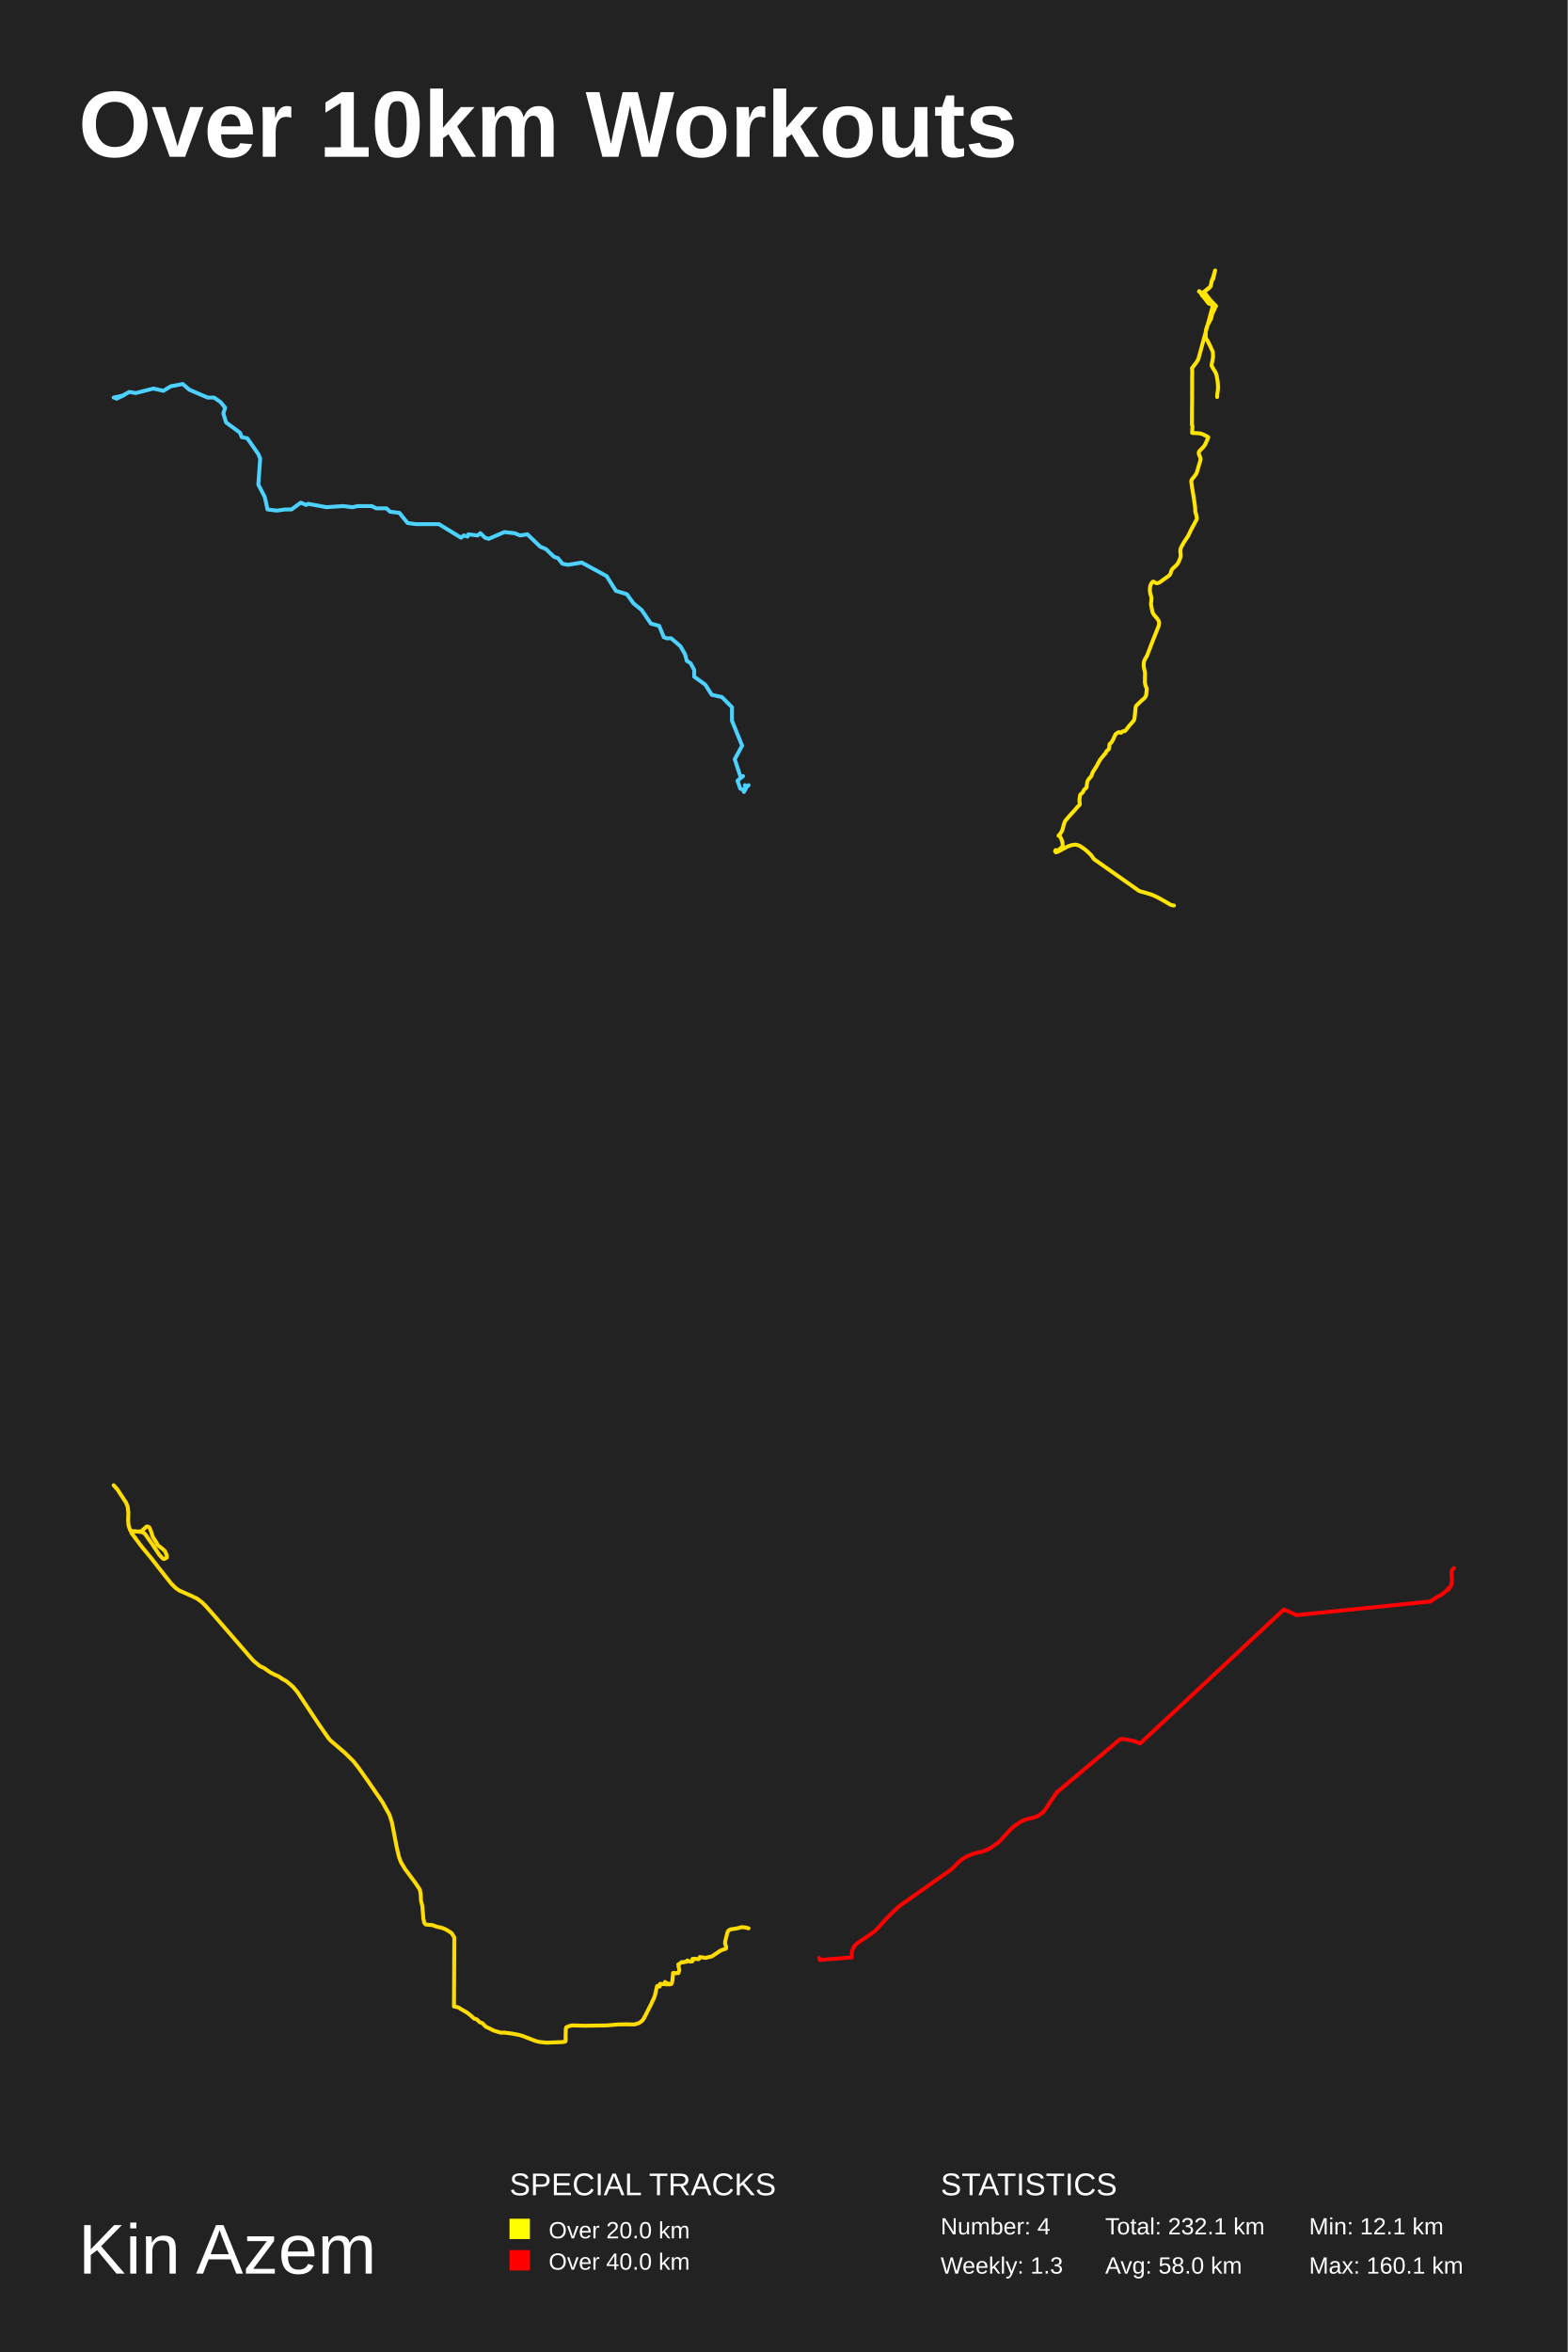
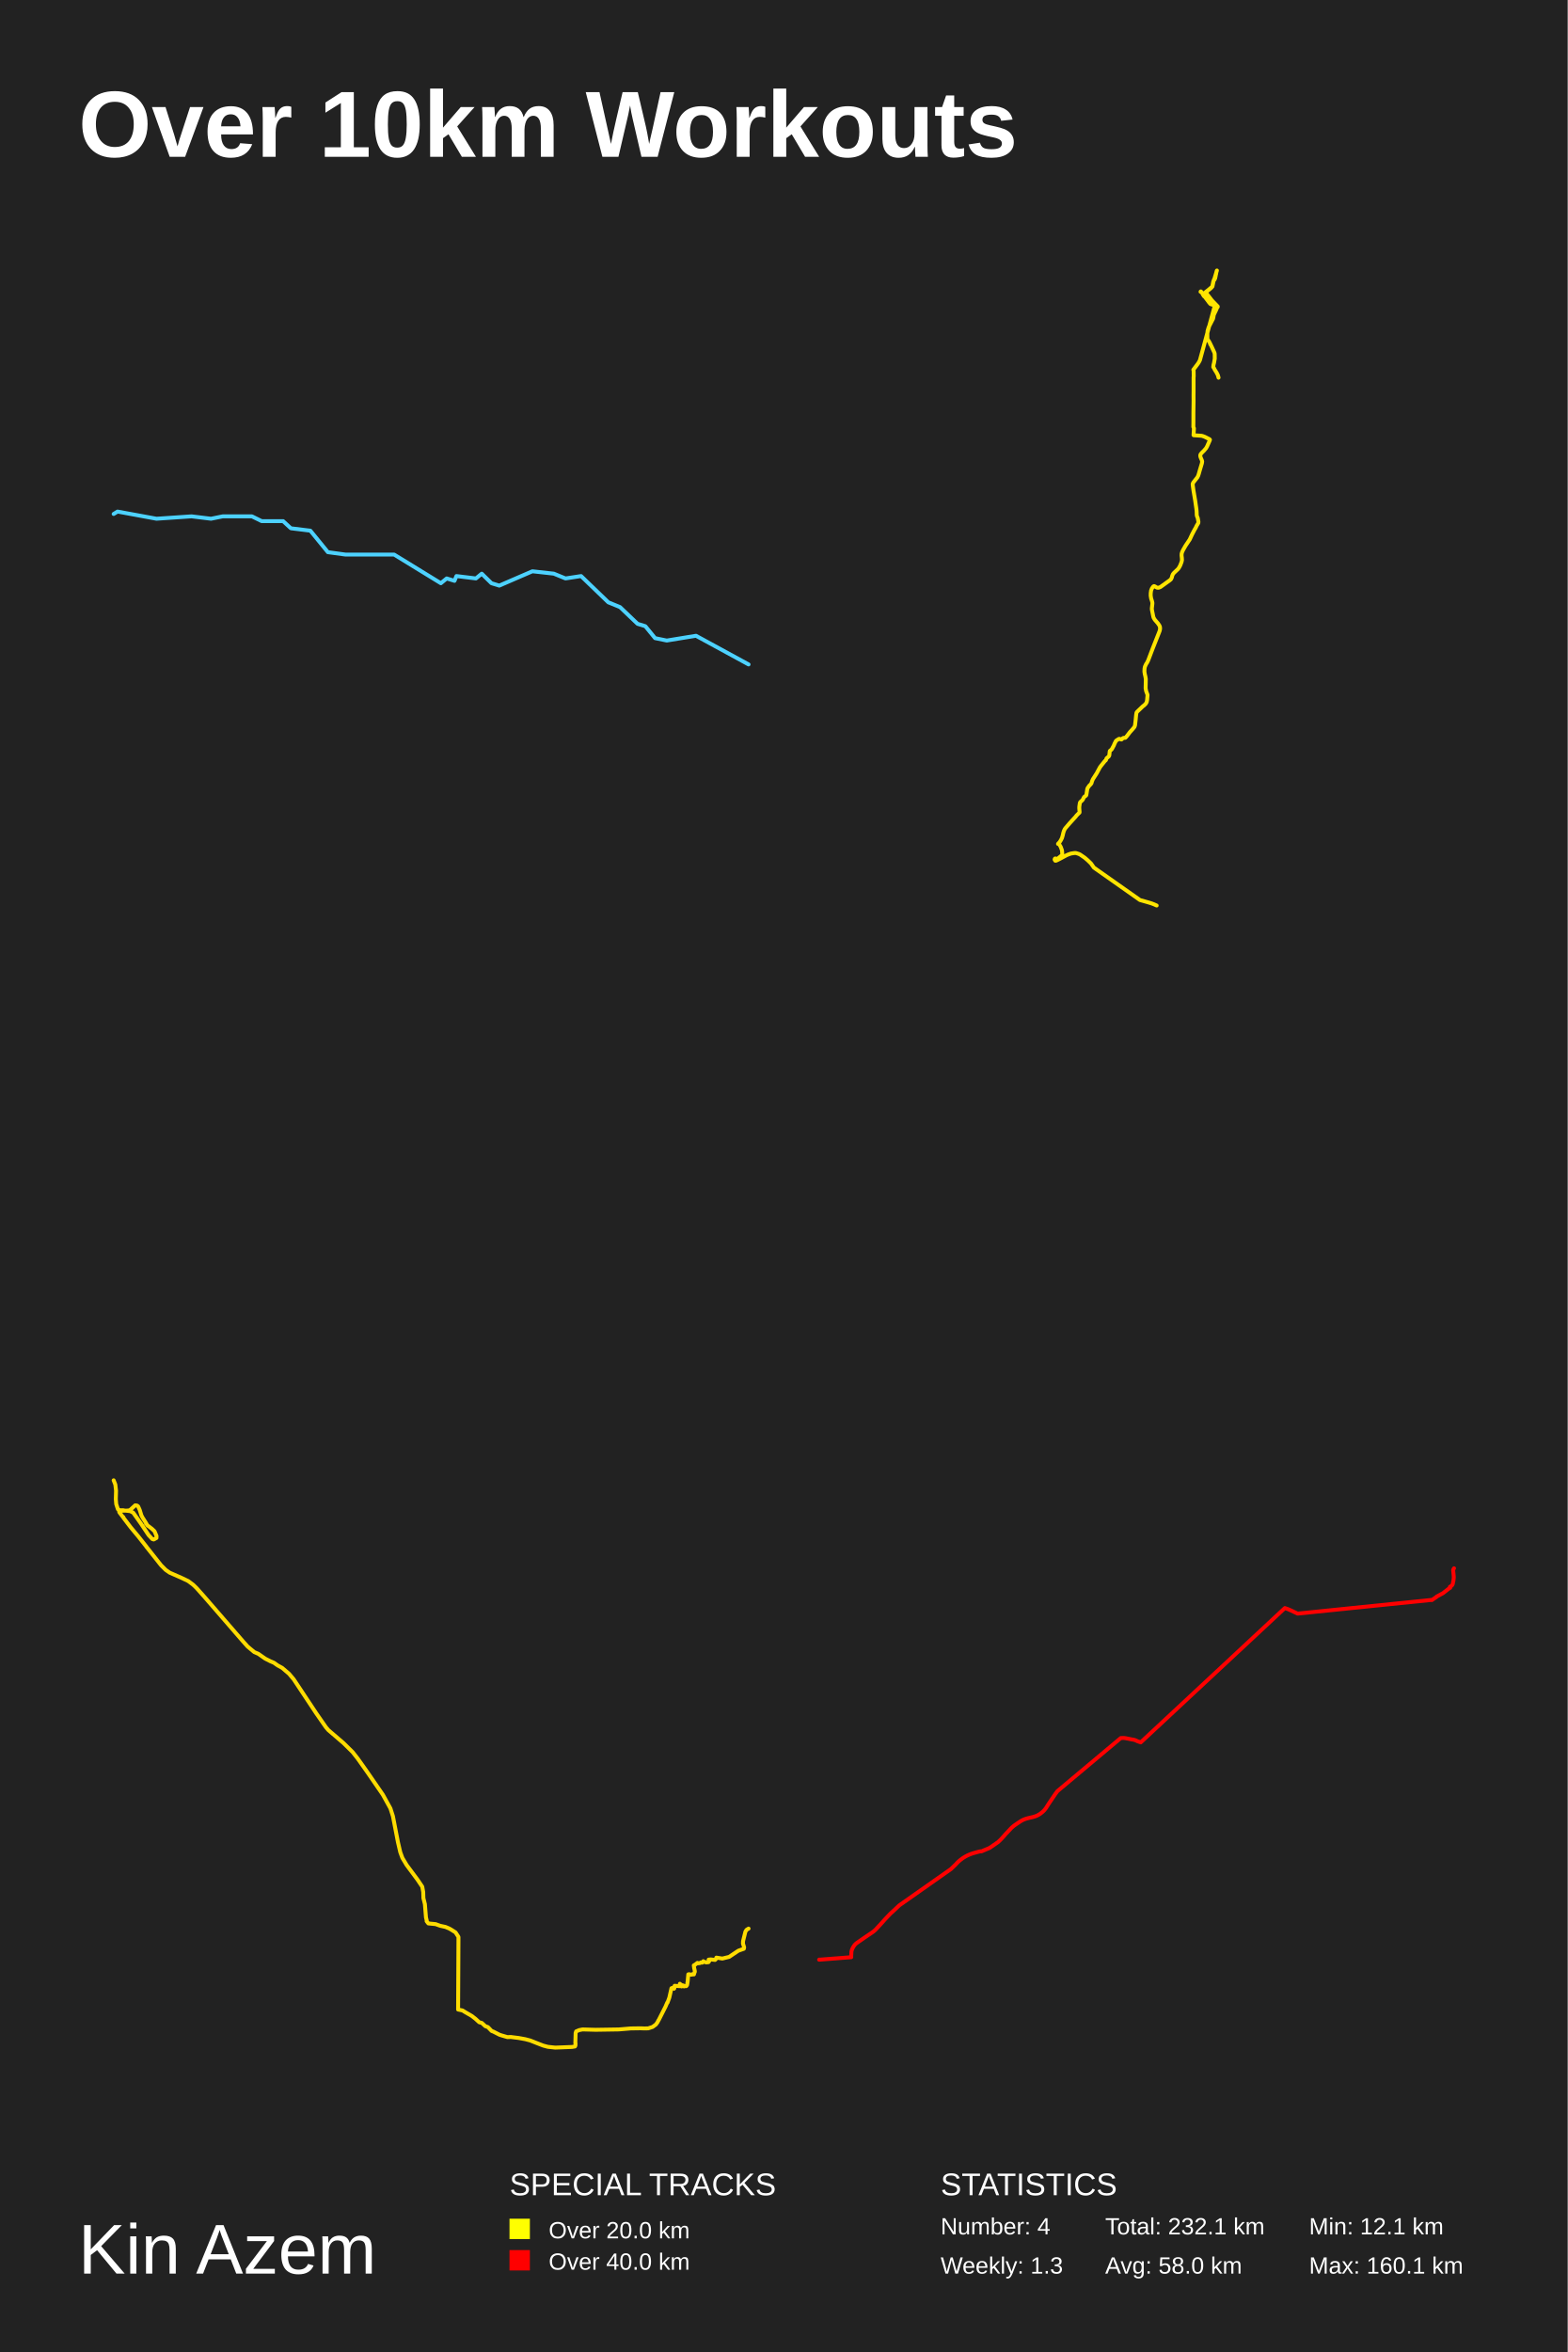
<svg xmlns="http://www.w3.org/2000/svg" baseProfile="full" height="300mm" version="1.1" viewBox="0,0,200,300" width="200mm">
  <defs />
  <rect fill="#222222" height="300" width="200" x="0" y="0" />
  <text fill="#FFFFFF" style="font-size:12px; font-family:Arial; font-weight:bold;" x="10" y="20">Over 10km Workouts</text>
  <text fill="#FFFFFF" style="font-size:9px; font-family:Arial" x="10" y="290">Kin Azem</text>
  <text fill="#FFFFFF" style="font-size:4px; font-family:Arial" x="65" y="280">SPECIAL TRACKS</text>
  <rect fill="yellow" height="2.6" width="2.6" x="65" y="283" />
  <text fill="#FFFFFF" style="font-size:3px; font-family:Arial" x="70" y="285.5">Over 20.0 km</text>
  <rect fill="red" height="2.6" width="2.6" x="65" y="287" />
  <text fill="#FFFFFF" style="font-size:3px; font-family:Arial" x="70" y="289.5">Over 40.0 km</text>
  <text fill="#FFFFFF" style="font-size:4px; font-family:Arial" x="120" y="280">STATISTICS</text>
  <text fill="#FFFFFF" style="font-size:3px; font-family:Arial" x="120" y="285">Number: 4</text>
  <text fill="#FFFFFF" style="font-size:3px; font-family:Arial" x="120" y="290">Weekly: 1.3</text>
  <text fill="#FFFFFF" style="font-size:3px; font-family:Arial" x="141" y="285">Total: 232.1 km</text>
  <text fill="#FFFFFF" style="font-size:3px; font-family:Arial" x="141" y="290">Avg: 58.0 km</text>
  <text fill="#FFFFFF" style="font-size:3px; font-family:Arial" x="167" y="285">Min: 12.1 km</text>
  <text fill="#FFFFFF" style="font-size:3px; font-family:Arial" x="167" y="290">Max: 160.1 km</text>
-   <polyline fill="none" opacity="1" points="95.5,100.152 94.912,100.729 95.265,100.297 95.03,100.152 95.147,100.585 94.912,101.017 94.795,100.729 94.442,100.585 94.089,99.576 94.795,98.999 94.442,98.999 93.737,96.837 94.677,95.108 93.384,91.937 93.384,90.207 92.091,88.91 90.798,88.621 89.975,87.324 88.564,86.315 88.564,85.45 88.094,84.586 87.623,84.297 87.388,83.432 86.8,82.423 85.625,81.414 85.037,81.414 84.684,81.27 84.097,79.829 83.038,79.541 81.863,77.811 80.805,76.946 79.982,75.793 78.571,75.361 77.396,73.487 74.221,71.757 72.458,72.045 71.753,71.901 71.165,71.181 70.694,71.036 69.636,70.027 68.931,69.739 67.285,68.154 66.345,68.298 65.639,68.009 64.346,67.865 62.348,68.73 61.877,68.586 61.29,68.009 60.937,68.298 59.761,68.154 59.644,68.442 59.173,68.298 58.821,68.586 55.999,66.856 53.06,66.856 52.002,66.712 50.944,65.415 49.769,65.271 49.298,64.838 48.005,64.838 47.417,64.55 45.654,64.55 44.948,64.694 43.773,64.55 41.657,64.694 39.306,64.262 39.07,64.406 38.365,64.118 37.189,64.983 36.366,64.983 35.308,65.127 34.133,64.983 33.78,63.397 32.957,61.811 33.192,58.496 32.957,57.92 31.546,55.902 30.841,55.757 30.606,55.181 28.843,53.884 28.49,52.73 28.725,52.01 28.137,51.289 27.314,50.712 26.491,50.712 24.14,49.703 23.317,48.983 21.789,49.271 20.848,49.848 19.555,49.559 17.321,50.136 16.499,49.992 15.44,50.568 14.5,50.712 15.793,50.424 14.853,50.857 14.618,50.712 14.735,50.712" stroke="#4dd2ff" stroke-dasharray="none" stroke-linecap="round" stroke-linejoin="round" stroke-width="0.5" />
-   <polyline fill="none" opacity="1" points="155.279,50.637 155.294,50.296 155.381,49.676 155.389,49.263 155.367,48.903 155.308,48.454 155.228,47.978 155.148,47.672 154.994,47.367 154.739,46.954 154.637,46.747 154.564,46.648 154.593,46.379 154.659,46.118 154.754,45.588 154.746,45.085 154.732,44.905 154.651,44.707 154.389,44.141 154.228,43.809 154.199,43.8 154.184,43.782 154.184,43.71 154.031,43.423 153.929,43.27 153.856,43.216 153.834,43.171 153.841,43.135 153.826,43.036 153.819,42.443 153.848,42.102 153.987,41.635 154.527,40.583 154.578,40.386 154.615,40.134 154.695,39.936 154.907,39.505 155.031,39.209 155.06,39.092 155.089,39.092 155.104,39.11 155.126,39.083 155.126,39.02 154.389,38.256 153.812,37.51 153.637,37.259 153.622,37.223 153.637,37.187 153.907,36.98 154.462,36.513 154.629,35.704 154.644,35.659 154.724,35.659 154.71,35.641 154.732,35.542 154.746,35.506 154.805,35.488 154.812,35.39 154.848,35.291 154.863,35.165 154.929,34.886 154.943,34.752 154.994,34.563 155.024,34.5 154.673,35.659 154.659,35.659 154.644,35.677 154.556,35.92 154.476,36.351 154.396,36.594 154.228,36.755 153.914,37.007 153.6,37.223 153.476,37.331 153.345,37.483 153.315,37.483 153.264,37.375 153.213,37.375 153.213,37.384 153.257,37.429 153.323,37.528 153.345,37.582 153.425,37.69 153.432,37.753 153.41,37.753 153.308,37.609 153.111,37.241 153.009,37.133 152.979,37.142 152.965,37.187 153.089,37.25 153.206,37.358 153.345,37.609 153.958,38.409 154.002,38.481 154.191,38.705 154.242,38.732 154.578,38.831 154.79,38.921 154.892,38.984 154.943,39.083 155.002,39.137 155.002,39.137 154.965,39.155 154.958,39.191 154.885,39.155 154.827,39.173 154.87,39.182 154.907,39.173 154.965,39.182 154.973,39.173 154.951,39.164 154.98,39.164 155.002,39.137 153.396,37.663 153.439,37.69 153.527,37.843 153.768,38.148 153.987,38.454 154.213,38.696 154.834,38.912 154.892,38.912 154.936,38.84 154.914,38.804 154.812,38.714 152.885,45.786 152.746,46.046 152.622,46.235 152.06,46.981 152.089,47.061 152.096,47.187 152.103,47.78 152.089,47.96 152.089,49.676 152.082,50.251 152.089,50.871 152.067,52.425 152.067,53.548 152.06,54.186 152.118,54.303 152.133,54.375 152.082,55.201 152.103,55.219 152.848,55.264 153.067,55.282 153.206,55.309 153.498,55.417 154.053,55.695 154.104,55.722 154.148,55.785 154.075,55.974 153.783,56.629 153.658,56.845 153.396,57.15 153.169,57.375 152.994,57.573 152.958,57.644 152.928,57.743 152.943,57.896 152.987,58.031 153.126,58.354 153.169,58.516 153.133,58.749 152.848,59.702 152.753,60.043 152.673,60.294 152.571,60.501 152.074,61.13 151.979,61.31 151.979,61.462 152.074,62.154 152.286,63.411 152.439,64.471 152.468,64.723 152.483,65.037 152.483,65.163 152.505,65.352 152.614,65.63 152.695,66.088 152.68,66.25 152.461,66.618 152.359,66.843 152.213,67.085 151.899,67.687 151.607,68.316 151.067,69.124 150.775,69.636 150.658,69.879 150.585,70.112 150.578,70.337 150.614,70.642 150.629,70.902 150.578,71.145 150.41,71.585 150.242,71.89 150.125,72.043 149.621,72.519 149.534,72.627 149.497,72.672 149.41,72.869 149.344,73.121 149.234,73.336 149.045,73.489 147.92,74.297 147.709,74.378 147.643,74.387 147.504,74.378 147.336,74.297 147.27,74.244 147.117,74.181 147.015,74.235 146.847,74.477 146.745,74.737 146.701,75.061 146.694,75.375 146.752,75.743 146.84,76.004 146.905,76.264 146.905,76.408 146.84,76.992 146.847,77.144 147.022,78.033 147.081,78.195 147.212,78.411 147.606,78.869 147.789,79.138 147.862,79.318 147.876,79.542 147.833,79.785 147.745,80.018 146.964,81.985 146.38,83.52 146.234,83.817 146.117,83.987 145.978,84.293 145.949,84.4 145.92,84.571 145.905,84.939 145.949,85.218 146.037,85.595 146.08,85.873 146.059,87.032 146.132,87.409 146.285,87.813 146.299,87.876 146.241,88.531 146.19,88.765 146.08,88.962 145.92,89.124 145.679,89.321 145.183,89.797 144.985,89.986 144.92,90.085 144.898,90.156 144.861,90.408 144.803,91.027 144.723,91.692 144.65,91.889 144.423,92.168 144.073,92.554 143.766,92.958 143.613,93.146 143.503,93.254 143.255,93.272 143.16,93.335 143.058,93.443 143.014,93.47 142.934,93.452 142.81,93.389 142.7,93.389 142.394,93.586 142.328,93.64 142.153,93.981 142.065,94.206 141.817,94.664 141.744,94.754 141.576,94.879 141.547,94.951 141.488,95.472 141.423,95.597 141.138,95.84 141.058,96.082 140.934,96.172 140.459,96.765 140.313,96.962 139.912,97.707 139.422,98.471 139.313,98.731 139.247,98.964 139.152,99.099 138.977,99.27 138.765,99.575 138.722,99.692 138.605,100.437 138.576,100.509 138.357,100.67 138.276,100.778 138.152,101.038 137.97,101.227 137.845,101.326 137.787,101.451 137.721,101.891 137.714,102.098 137.751,102.573 137.751,102.636 137.736,102.663 137.583,102.807 137.378,103.013 137.247,103.184 136.517,103.983 135.962,104.629 135.874,104.764 135.787,104.952 135.706,105.204 135.633,105.527 135.538,105.85 135.4,106.128 135.239,106.38 135.079,106.541 135.042,106.595 135.093,106.559 135.144,106.586 135.181,106.631 135.378,106.963 135.531,107.376 135.553,107.538 135.575,107.861 135.575,107.933 135.531,108.023 134.976,108.471 134.874,108.471 134.721,108.427 134.662,108.436 134.619,108.516 134.611,108.57 134.692,108.705 134.728,108.714 134.808,108.696 134.969,108.624 135.29,108.462 136.108,108.023 136.312,107.933 136.67,107.807 137.013,107.753 137.21,107.735 137.334,107.753 137.648,107.852 137.831,107.942 138.393,108.328 138.78,108.66 139.189,109.055 139.554,109.576 145.343,113.651 146.387,113.947 146.825,114.082 147.124,114.198 147.446,114.342 147.782,114.513 148.482,114.899 149.322,115.392 149.41,115.428 149.592,115.473 149.767,115.5" stroke="#ffe500" stroke-dasharray="none" stroke-linecap="round" stroke-linejoin="round" stroke-width="0.5" />
-   <polyline fill="none" opacity="1" points="95.5,245.959 95.064,245.845 94.599,245.81 94.279,245.906 93.93,245.985 93.188,246.098 92.941,246.246 92.803,246.473 92.519,247.615 92.505,247.912 92.65,248.374 92.614,248.549 91.967,248.775 91.8,248.88 90.826,249.534 90.004,249.735 89.277,249.621 89.204,249.83 89.117,249.9 88.586,249.839 88.339,249.865 88.405,250.048 88.325,250.171 88.048,250.205 87.721,250.101 87.692,250.057 87.569,250.232 87.394,250.205 87.307,250.275 87.053,250.31 86.98,250.258 86.733,250.45 86.536,250.563 86.58,250.894 86.631,251.104 86.667,251.322 86.595,251.505 86.551,251.662 86.355,251.636 86.376,251.67 86.195,251.697 85.977,251.636 85.868,251.653 85.795,252.473 85.722,252.952 85.62,253.083 85.25,253.083 85.068,253.066 85.053,253.118 85.039,253.083 85.046,253.013 85.061,253.022 85.017,253.005 85.002,252.952 85.017,252.952 85.01,252.97 85.017,252.961 85.002,252.987 85.053,252.987 85.155,253.013 85.206,252.987 85.271,253.005 85.141,252.978 85.17,252.987 84.922,253.083 84.828,253.083 84.973,253.005 84.995,252.909 84.915,252.874 84.872,252.865 84.842,252.795 85.111,253.048 85.264,253.092 85.344,253.092 85.344,253.092 85.33,253.092 85.33,253.092 85.315,253.057 85.359,253.101 85.344,253.083 85.351,253.118 85.344,253.101 85.257,253.074 85.024,253.066 84.741,253.083 84.21,253.039 84.159,253.257 84.13,253.397 84.166,253.362 84.174,253.345 84.101,253.336 83.948,253.284 83.992,253.353 83.97,253.353 84.006,253.336 83.934,253.336 83.963,253.284 83.825,253.336 83.563,254.487 83.338,255.097 83.33,255.08 83.316,255.071 83.098,255.577 82.254,257.242 82.225,257.26 82.153,257.434 81.935,257.739 81.535,258.036 80.997,258.21 80.532,258.219 80.059,258.202 78.881,258.219 77.427,258.341 74.621,258.385 73.029,258.341 72.629,258.42 72.251,258.576 72.186,258.768 72.149,260.015 72.171,260.015 72.164,260.294 72.106,260.407 71.742,260.469 69.707,260.547 68.813,260.451 68.253,260.303 67.533,260.024 66.675,259.684 66.079,259.527 65.272,259.379 64.567,259.291 64.313,259.257 63.905,259.274 63.215,259.073 62.946,258.986 62.502,258.76 62.212,258.611 61.986,258.524 61.528,258.053 61.223,257.949 60.787,257.548 60.481,257.469 60.031,257.059 59.587,256.711 58.773,256.24 58.453,256.039 58.17,255.978 57.915,255.926 57.959,247.11 57.603,246.56 57.072,246.22 56.839,246.089 56.381,245.898 55.742,245.758 55.189,245.557 54.302,245.47 54.091,245.2 54.099,245.095 54.011,244.738 53.88,243.124 53.699,242.392 53.677,241.659 53.561,241.014 52.986,240.159 51.67,238.389 51.147,237.516 50.893,236.827 50.609,235.606 49.998,232.449 49.693,231.498 48.777,229.841 46.88,227.084 45.731,225.462 45.099,224.659 43.994,223.569 42.169,222.008 41.863,221.65 40.693,219.966 37.945,215.822 37.385,215.159 36.549,214.444 35.997,214.139 35.539,213.816 35.103,213.632 34.485,213.318 33.663,212.743 33.162,212.524 32.355,211.853 31.788,211.216 27.157,205.876 26.153,204.75 25.739,204.349 25.143,203.904 24.321,203.511 22.889,202.883 22.402,202.543 21.842,201.984 20.141,199.838 20.061,199.751 20.061,199.724 19.08,198.485 18.644,197.962 18.157,197.377 17.306,196.26 17.263,196.138 17.248,196.173 16.775,195.553 16.739,195.37 17.735,195.344 17.989,195.318 18.142,195.222 18.702,194.707 18.927,194.733 19.058,194.838 19.247,195.256 19.451,195.92 19.582,196.173 20.047,196.906 20.032,196.914 20.04,196.932 20.025,196.949 20.047,196.932 20.207,197.168 20.345,197.255 20.737,197.56 21.043,197.848 21.29,198.424 21.283,198.668 20.956,198.852 20.774,198.799 20.33,198.319 19.4,196.923 18.644,195.859 18.455,195.597 18.099,195.414 17.306,195.326 17.292,195.309 17.03,195.3 16.863,195.318 16.601,195.178 16.397,194.558 16.347,193.947 16.376,192.935 16.288,192.185 16.085,191.67 14.987,189.994 14.5,189.444" stroke="#ffdc00" stroke-dasharray="none" stroke-linecap="round" stroke-linejoin="round" stroke-width="0.5" />
-   <polyline fill="none" opacity="1" points="185.5,200.009 185.429,200.076 185.275,200.254 185.22,200.341 185.171,200.447 185.17,200.555 185.169,200.553 185.195,200.807 185.239,201.279 185.241,201.479 185.216,201.68 185.197,201.849 185.165,201.96 185.161,201.961 185.126,202.192 185.082,202.33 185.025,202.403 184.986,202.459 184.887,202.523 184.747,202.616 184.744,202.616 184.747,202.621 184.741,202.636 184.752,202.645 184.756,202.666 184.766,202.683 184.775,202.692 184.786,202.684 184.792,202.686 184.79,202.693 184.79,202.691 184.797,202.692 184.803,202.694 184.807,202.69 184.799,202.718 184.797,202.718 184.787,202.719 184.78,202.737 184.774,202.738 184.771,202.742 184.771,202.744 184.77,202.74 184.769,202.736 184.769,202.737 184.767,202.738 184.767,202.736 184.754,202.75 184.733,202.751 184.738,202.768 184.739,202.768 184.736,202.758 184.729,202.769 184.739,202.768 184.736,202.769 184.739,202.767 184.738,202.768 184.738,202.766 184.739,202.765 184.737,202.767 184.737,202.767 184.736,202.769 184.737,202.769 184.737,202.768 184.736,202.767 184.739,202.768 184.737,202.767 184.734,202.767 184.731,202.77 184.734,202.763 184.739,202.767 184.735,202.767 184.727,202.772 184.736,202.768 184.736,202.767 184.738,202.765 184.739,202.767 184.735,202.767 184.733,202.769 184.735,202.766 184.732,202.772 184.732,202.773 184.734,202.767 184.73,202.761 184.721,202.776 184.715,202.768 184.717,202.764 184.714,202.761 184.668,202.799 184.514,202.915 184.284,203.095 184.103,203.236 184.04,203.285 183.905,203.393 183.866,203.418 183.054,203.86 183.053,203.889 182.452,204.296 182.439,204.282 182.425,204.27 182.432,204.273 165.393,206.013 164.593,205.632 164.104,205.418 163.774,205.308 145.459,222.373 145.405,222.354 145.263,222.305 145.071,222.24 144.998,222.21 144.863,222.14 144.732,222.087 144.612,222.055 144.61,222.051 144.611,222.046 144.608,222.044 144.61,222.048 144.603,222.046 144.6,222.046 144.588,222.046 144.244,221.986 143.695,221.874 143.518,221.84 143.425,221.828 143.332,221.816 143.133,221.815 142.915,221.83 134.865,228.577 134.576,228.969 133.803,230.113 133.69,230.286 133.435,230.691 133.27,230.914 133.178,231.019 133.081,231.117 132.927,231.257 132.712,231.424 132.541,231.537 132.422,231.606 132.301,231.667 132.177,231.723 132.052,231.772 131.794,231.851 131.191,231.991 130.991,232.044 130.794,232.105 130.602,232.179 130.478,232.235 130.296,232.331 130.12,232.438 129.668,232.743 129.389,232.935 129.284,233.017 129.037,233.229 128.221,234.095 128.146,234.193 127.777,234.6 127.583,234.8 127.329,235.039 126.25,235.785 126.116,235.84 125.217,236.223 125.076,236.22 124.873,236.262 124.412,236.389 124.084,236.483 123.891,236.548 123.638,236.648 123.395,236.762 123.156,236.89 122.926,237.029 122.757,237.145 122.491,237.35 122.337,237.481 122.19,237.617 122.007,237.814 121.914,237.913 121.333,238.474 114.768,243.089 114.576,243.267 114.184,243.641 113.629,244.152 113.17,244.632 112.99,244.821 112.785,245.051 112.661,245.191 112.378,245.502 112.047,245.86 111.756,246.173 111.622,246.299 111.484,246.413 111.293,246.55 110.878,246.83 110.333,247.199 109.955,247.462 109.463,247.8 109.334,247.892 109.217,247.994 109.119,248.093 109.037,248.199 108.935,248.35 108.874,248.456 108.782,248.649 108.72,248.827 108.701,248.898 108.683,249.009 108.672,249.328 108.661,249.509 108.664,249.673 104.581,249.991 104.586,249.987 104.607,249.974 104.606,249.963 104.608,249.964 104.6,249.951 104.574,249.904 104.551,249.86 104.508,249.774 104.5,249.749" stroke="red" stroke-dasharray="none" stroke-linecap="round" stroke-linejoin="round" stroke-width="0.5" />
+   <polyline fill="none" opacity="1" points="95.5,84.748 88.791,81.093 85.064,81.702 83.574,81.397 82.331,79.874 81.337,79.57 79.101,77.437 77.61,76.828 74.132,73.477 72.144,73.781 70.653,73.172 67.92,72.868 63.696,74.695 62.702,74.391 61.46,73.172 60.715,73.781 58.23,73.477 57.982,74.086 56.988,73.781 56.242,74.391 50.279,70.735 44.067,70.735 41.831,70.43 39.595,67.689 37.11,67.384 36.117,66.47 33.383,66.47 32.141,65.861 28.414,65.861 26.923,66.165 24.439,65.861 19.966,66.165 14.997,65.252 14.5,65.556" stroke="#4dd2ff" stroke-dasharray="none" stroke-linecap="round" stroke-linejoin="round" stroke-width="0.5" />
+   <polyline fill="none" opacity="1" points="155.458,48.173 155.376,47.863 155.221,47.554 154.962,47.134 154.858,46.925 154.784,46.824 154.814,46.551 154.88,46.287 154.976,45.749 154.969,45.238 154.954,45.056 154.873,44.856 154.606,44.281 154.443,43.944 154.414,43.935 154.399,43.917 154.399,43.844 154.243,43.552 154.14,43.397 154.065,43.342 154.043,43.297 154.051,43.26 154.036,43.16 154.028,42.558 154.058,42.212 154.199,41.738 154.747,40.672 154.799,40.471 154.836,40.216 154.917,40.015 155.132,39.578 155.258,39.277 155.288,39.158 155.317,39.158 155.332,39.177 155.354,39.149 155.354,39.085 154.606,38.311 154.021,37.554 153.843,37.299 153.828,37.262 153.843,37.226 154.117,37.016 154.68,36.542 154.851,35.722 154.865,35.676 154.947,35.676 154.932,35.658 154.954,35.557 154.969,35.521 155.028,35.503 155.036,35.403 155.073,35.302 155.088,35.175 155.154,34.892 155.169,34.755 155.221,34.564 155.25,34.5 154.895,35.676 154.88,35.676 154.865,35.694 154.776,35.94 154.695,36.378 154.614,36.624 154.443,36.788 154.125,37.043 153.806,37.262 153.68,37.372 153.547,37.527 153.517,37.527 153.466,37.417 153.414,37.417 153.414,37.426 153.458,37.472 153.525,37.572 153.547,37.627 153.628,37.736 153.636,37.8 153.614,37.8 153.51,37.654 153.31,37.28 153.206,37.171 153.177,37.18 153.162,37.226 153.288,37.29 153.406,37.399 153.547,37.654 154.169,38.466 154.214,38.538 154.406,38.766 154.458,38.794 154.799,38.894 155.013,38.985 155.117,39.049 155.169,39.149 155.228,39.204 155.228,39.204 155.191,39.222 155.184,39.259 155.11,39.222 155.051,39.24 155.095,39.25 155.132,39.24 155.191,39.25 155.199,39.24 155.176,39.231 155.206,39.231 155.228,39.204 153.599,37.709 153.643,37.736 153.732,37.891 153.977,38.201 154.199,38.511 154.428,38.757 155.058,38.976 155.117,38.976 155.162,38.903 155.139,38.867 155.036,38.775 153.08,45.949 152.94,46.214 152.814,46.405 152.243,47.162 152.273,47.244 152.281,47.371 152.288,47.973 152.273,48.155 152.273,49.896 152.266,50.479 152.273,51.108 152.251,52.685 152.251,53.824 152.243,54.471 152.303,54.59 152.318,54.663 152.266,55.501 152.288,55.519 153.043,55.565 153.266,55.583 153.406,55.611 153.703,55.72 154.265,56.002 154.317,56.03 154.362,56.094 154.288,56.285 153.991,56.95 153.865,57.169 153.599,57.479 153.369,57.707 153.192,57.907 153.154,57.98 153.125,58.08 153.14,58.235 153.184,58.372 153.325,58.7 153.369,58.864 153.332,59.101 153.043,60.067 152.947,60.413 152.866,60.669 152.762,60.878 152.258,61.516 152.162,61.698 152.162,61.853 152.258,62.555 152.473,63.831 152.629,64.906 152.658,65.161 152.673,65.48 152.673,65.608 152.695,65.799 152.806,66.082 152.888,66.546 152.873,66.71 152.651,67.084 152.547,67.312 152.399,67.558 152.081,68.168 151.784,68.806 151.236,69.626 150.94,70.146 150.821,70.392 150.747,70.629 150.74,70.856 150.777,71.166 150.792,71.43 150.74,71.676 150.57,72.123 150.399,72.433 150.281,72.588 149.77,73.071 149.681,73.18 149.644,73.225 149.555,73.426 149.488,73.681 149.377,73.9 149.185,74.055 148.044,74.875 147.829,74.957 147.763,74.966 147.622,74.957 147.452,74.875 147.385,74.82 147.229,74.756 147.126,74.811 146.955,75.057 146.852,75.321 146.807,75.649 146.8,75.968 146.859,76.342 146.948,76.606 147.015,76.87 147.015,77.016 146.948,77.608 146.955,77.763 147.133,78.665 147.192,78.829 147.326,79.047 147.726,79.512 147.911,79.785 147.985,79.968 148,80.195 147.955,80.441 147.866,80.678 147.074,82.674 146.481,84.231 146.333,84.532 146.215,84.705 146.074,85.015 146.044,85.124 146.015,85.297 146,85.671 146.044,85.953 146.133,86.336 146.178,86.618 146.155,87.793 146.229,88.176 146.385,88.586 146.4,88.65 146.341,89.315 146.289,89.552 146.178,89.752 146.015,89.916 145.77,90.116 145.267,90.599 145.067,90.79 145,90.891 144.978,90.964 144.941,91.219 144.881,91.847 144.8,92.521 144.726,92.722 144.496,93.004 144.141,93.396 143.83,93.806 143.674,93.997 143.563,94.106 143.311,94.124 143.215,94.188 143.111,94.297 143.067,94.325 142.985,94.307 142.86,94.243 142.748,94.243 142.437,94.443 142.371,94.498 142.193,94.844 142.104,95.072 141.852,95.536 141.778,95.627 141.608,95.755 141.578,95.828 141.519,96.356 141.452,96.484 141.163,96.73 141.082,96.975 140.956,97.067 140.475,97.668 140.327,97.868 139.919,98.624 139.423,99.398 139.312,99.662 139.245,99.899 139.149,100.036 138.971,100.209 138.756,100.519 138.712,100.637 138.593,101.393 138.564,101.466 138.342,101.63 138.26,101.739 138.134,102.003 137.949,102.194 137.823,102.295 137.764,102.422 137.697,102.868 137.69,103.078 137.727,103.561 137.727,103.624 137.712,103.652 137.557,103.797 137.349,104.007 137.216,104.18 136.475,104.991 135.912,105.646 135.823,105.783 135.735,105.974 135.653,106.229 135.579,106.557 135.483,106.885 135.342,107.167 135.179,107.422 135.016,107.586 134.979,107.641 135.031,107.604 135.083,107.632 135.12,107.677 135.32,108.014 135.475,108.433 135.498,108.597 135.52,108.925 135.52,108.998 135.475,109.089 134.912,109.544 134.809,109.544 134.653,109.499 134.594,109.508 134.55,109.59 134.542,109.644 134.624,109.781 134.661,109.79 134.742,109.772 134.905,109.699 135.231,109.535 136.06,109.089 136.268,108.998 136.631,108.87 136.979,108.816 137.179,108.797 137.305,108.816 137.623,108.916 137.808,109.007 138.379,109.399 138.771,109.735 139.186,110.136 139.556,110.664 145.43,114.799 146.489,115.099 146.933,115.236 147.237,115.354 147.563,115.5" stroke="#ffe500" stroke-dasharray="none" stroke-linecap="round" stroke-linejoin="round" stroke-width="0.5" />
+   <polyline fill="none" opacity="1" points="95.5,245.995 95.24,246.151 95.095,246.389 94.797,247.589 94.782,247.901 94.935,248.387 94.897,248.57 94.217,248.808 94.041,248.918 93.018,249.605 92.155,249.816 91.391,249.697 91.315,249.916 91.223,249.99 90.666,249.926 90.406,249.953 90.475,250.145 90.391,250.274 90.101,250.31 89.757,250.2 89.726,250.155 89.596,250.338 89.413,250.31 89.322,250.384 89.054,250.42 88.978,250.365 88.718,250.567 88.512,250.686 88.558,251.034 88.611,251.254 88.649,251.483 88.573,251.675 88.527,251.84 88.321,251.813 88.344,251.849 88.153,251.877 87.924,251.813 87.809,251.831 87.733,252.692 87.657,253.196 87.55,253.333 87.16,253.333 86.969,253.315 86.954,253.37 86.939,253.333 86.946,253.26 86.962,253.269 86.916,253.251 86.901,253.196 86.916,253.196 86.908,253.214 86.916,253.205 86.901,253.233 86.954,253.233 87.061,253.26 87.114,253.233 87.183,253.251 87.046,253.223 87.076,253.233 86.817,253.333 86.717,253.333 86.87,253.251 86.893,253.15 86.809,253.114 86.763,253.104 86.733,253.031 87.015,253.297 87.175,253.343 87.259,253.343 87.259,253.343 87.244,253.343 87.244,253.343 87.229,253.306 87.275,253.352 87.259,253.333 87.267,253.37 87.259,253.352 87.168,253.324 86.923,253.315 86.626,253.333 86.068,253.288 86.015,253.517 85.984,253.663 86.022,253.627 86.03,253.608 85.954,253.599 85.793,253.544 85.839,253.617 85.816,253.617 85.854,253.599 85.778,253.599 85.808,253.544 85.663,253.599 85.388,254.808 85.152,255.449 85.144,255.431 85.129,255.422 84.9,255.953 84.014,257.703 83.983,257.721 83.907,257.904 83.678,258.225 83.258,258.536 82.692,258.72 82.204,258.729 81.707,258.711 80.47,258.729 78.943,258.857 75.995,258.903 74.322,258.857 73.902,258.94 73.505,259.104 73.436,259.306 73.398,260.616 73.421,260.616 73.413,260.909 73.352,261.028 72.97,261.092 70.832,261.175 69.893,261.074 69.304,260.918 68.548,260.625 67.647,260.268 67.021,260.103 66.173,259.947 65.432,259.855 65.165,259.819 64.737,259.837 64.012,259.626 63.729,259.535 63.263,259.297 62.958,259.141 62.721,259.049 62.24,258.555 61.919,258.445 61.461,258.023 61.14,257.941 60.667,257.511 60.201,257.144 59.346,256.649 59.01,256.439 58.712,256.375 58.444,256.32 58.49,247.058 58.116,246.481 57.558,246.124 57.314,245.986 56.833,245.785 56.161,245.638 55.58,245.427 54.649,245.336 54.427,245.052 54.435,244.942 54.343,244.566 54.206,242.871 54.015,242.102 53.992,241.332 53.87,240.654 53.266,239.756 51.884,237.896 51.334,236.98 51.067,236.256 50.769,234.973 50.127,231.656 49.807,230.658 48.844,228.917 46.851,226.021 45.644,224.316 44.98,223.473 43.819,222.328 41.902,220.687 41.581,220.312 40.352,218.543 37.465,214.19 36.877,213.493 35.999,212.741 35.418,212.421 34.937,212.082 34.479,211.889 33.83,211.559 32.967,210.954 32.44,210.725 31.592,210.019 30.996,209.35 26.131,203.741 25.078,202.558 24.642,202.136 24.016,201.669 23.153,201.256 21.648,200.596 21.137,200.239 20.549,199.652 18.762,197.397 18.678,197.306 18.678,197.278 17.647,195.976 17.188,195.426 16.677,194.812 15.783,193.639 15.737,193.51 15.722,193.547 15.226,192.896 15.187,192.704 16.234,192.676 16.501,192.649 16.661,192.548 17.249,192.007 17.486,192.034 17.624,192.144 17.822,192.584 18.036,193.281 18.173,193.547 18.662,194.317 18.647,194.326 18.655,194.345 18.639,194.363 18.662,194.345 18.83,194.592 18.975,194.684 19.388,195.005 19.709,195.307 19.968,195.912 19.961,196.169 19.617,196.361 19.426,196.306 18.96,195.802 17.983,194.335 17.188,193.217 16.99,192.942 16.616,192.749 15.783,192.658 15.768,192.639 15.493,192.63 15.317,192.649 15.042,192.502 14.828,191.851 14.775,191.209 14.805,190.146 14.714,189.357 14.5,188.816" stroke="#ffdc00" stroke-dasharray="none" stroke-linecap="round" stroke-linejoin="round" stroke-width="0.5" />
+   <polyline fill="none" opacity="1" points="185.5,200.037 185.444,200.125 185.395,200.231 185.394,200.34 185.393,200.338 185.419,200.592 185.464,201.066 185.466,201.266 185.44,201.469 185.421,201.638 185.39,201.75 185.386,201.751 185.35,201.982 185.306,202.121 185.249,202.194 185.209,202.251 185.11,202.315 184.97,202.408 184.967,202.408 184.97,202.414 184.964,202.428 184.975,202.437 184.979,202.458 184.989,202.475 184.998,202.485 185.009,202.476 185.014,202.478 185.013,202.486 185.013,202.484 185.02,202.485 185.025,202.486 185.03,202.483 185.022,202.511 185.02,202.511 185.01,202.512 185.003,202.53 184.996,202.531 184.993,202.535 184.993,202.537 184.993,202.533 184.992,202.529 184.992,202.53 184.99,202.531 184.99,202.529 184.977,202.542 184.956,202.543 184.96,202.561 184.961,202.561 184.959,202.551 184.952,202.562 184.961,202.561 184.959,202.562 184.961,202.559 184.96,202.561 184.96,202.558 184.961,202.557 184.96,202.56 184.96,202.56 184.959,202.562 184.96,202.562 184.96,202.561 184.959,202.56 184.961,202.561 184.96,202.56 184.957,202.559 184.953,202.563 184.957,202.556 184.962,202.559 184.958,202.56 184.949,202.565 184.959,202.561 184.959,202.559 184.96,202.557 184.961,202.56 184.957,202.56 184.956,202.562 184.957,202.558 184.955,202.565 184.954,202.566 184.957,202.56 184.953,202.554 184.943,202.569 184.938,202.561 184.939,202.556 184.937,202.554 184.891,202.591 184.736,202.709 184.505,202.889 184.323,203.03 184.26,203.079 184.124,203.188 184.085,203.214 183.27,203.657 183.27,203.686 182.666,204.095 182.653,204.081 182.638,204.068 182.645,204.071 165.542,205.818 164.739,205.435 164.248,205.221 163.917,205.11 145.533,222.24 145.478,222.221 145.336,222.172 145.143,222.107 145.07,222.077 144.935,222.006 144.803,221.953 144.682,221.921 144.68,221.917 144.682,221.912 144.679,221.91 144.681,221.913 144.674,221.912 144.671,221.912 144.659,221.912 144.314,221.851 143.762,221.739 143.584,221.705 143.491,221.693 143.398,221.681 143.198,221.68 142.979,221.695 134.899,228.467 134.609,228.861 133.833,230.009 133.719,230.183 133.463,230.59 133.297,230.813 133.205,230.919 133.108,231.018 132.953,231.158 132.737,231.326 132.566,231.439 132.447,231.508 132.325,231.57 132.201,231.625 132.075,231.674 131.816,231.754 131.21,231.895 131.01,231.948 130.812,232.009 130.62,232.083 130.495,232.14 130.312,232.236 130.136,232.343 129.682,232.649 129.402,232.842 129.296,232.925 129.049,233.137 128.23,234.007 128.154,234.105 127.784,234.514 127.589,234.714 127.335,234.955 126.251,235.703 126.117,235.758 125.214,236.142 125.072,236.139 124.868,236.182 124.406,236.309 124.077,236.404 123.883,236.469 123.63,236.57 123.385,236.684 123.145,236.813 122.915,236.952 122.745,237.068 122.478,237.274 122.323,237.405 122.175,237.542 121.992,237.739 121.899,237.839 121.315,238.402 114.725,243.034 114.533,243.213 114.139,243.589 113.582,244.101 113.121,244.583 112.941,244.773 112.735,245.004 112.61,245.145 112.327,245.457 111.994,245.816 111.702,246.13 111.568,246.256 111.429,246.371 111.237,246.508 110.821,246.79 110.274,247.16 109.894,247.424 109.4,247.763 109.271,247.856 109.153,247.958 109.055,248.057 108.973,248.164 108.871,248.316 108.809,248.422 108.717,248.616 108.655,248.795 108.636,248.866 108.618,248.977 108.607,249.298 108.595,249.479 108.598,249.644 104.5,249.963 104.505,249.958 104.526,249.945" stroke="red" stroke-dasharray="none" stroke-linecap="round" stroke-linejoin="round" stroke-width="0.5" />
</svg>
